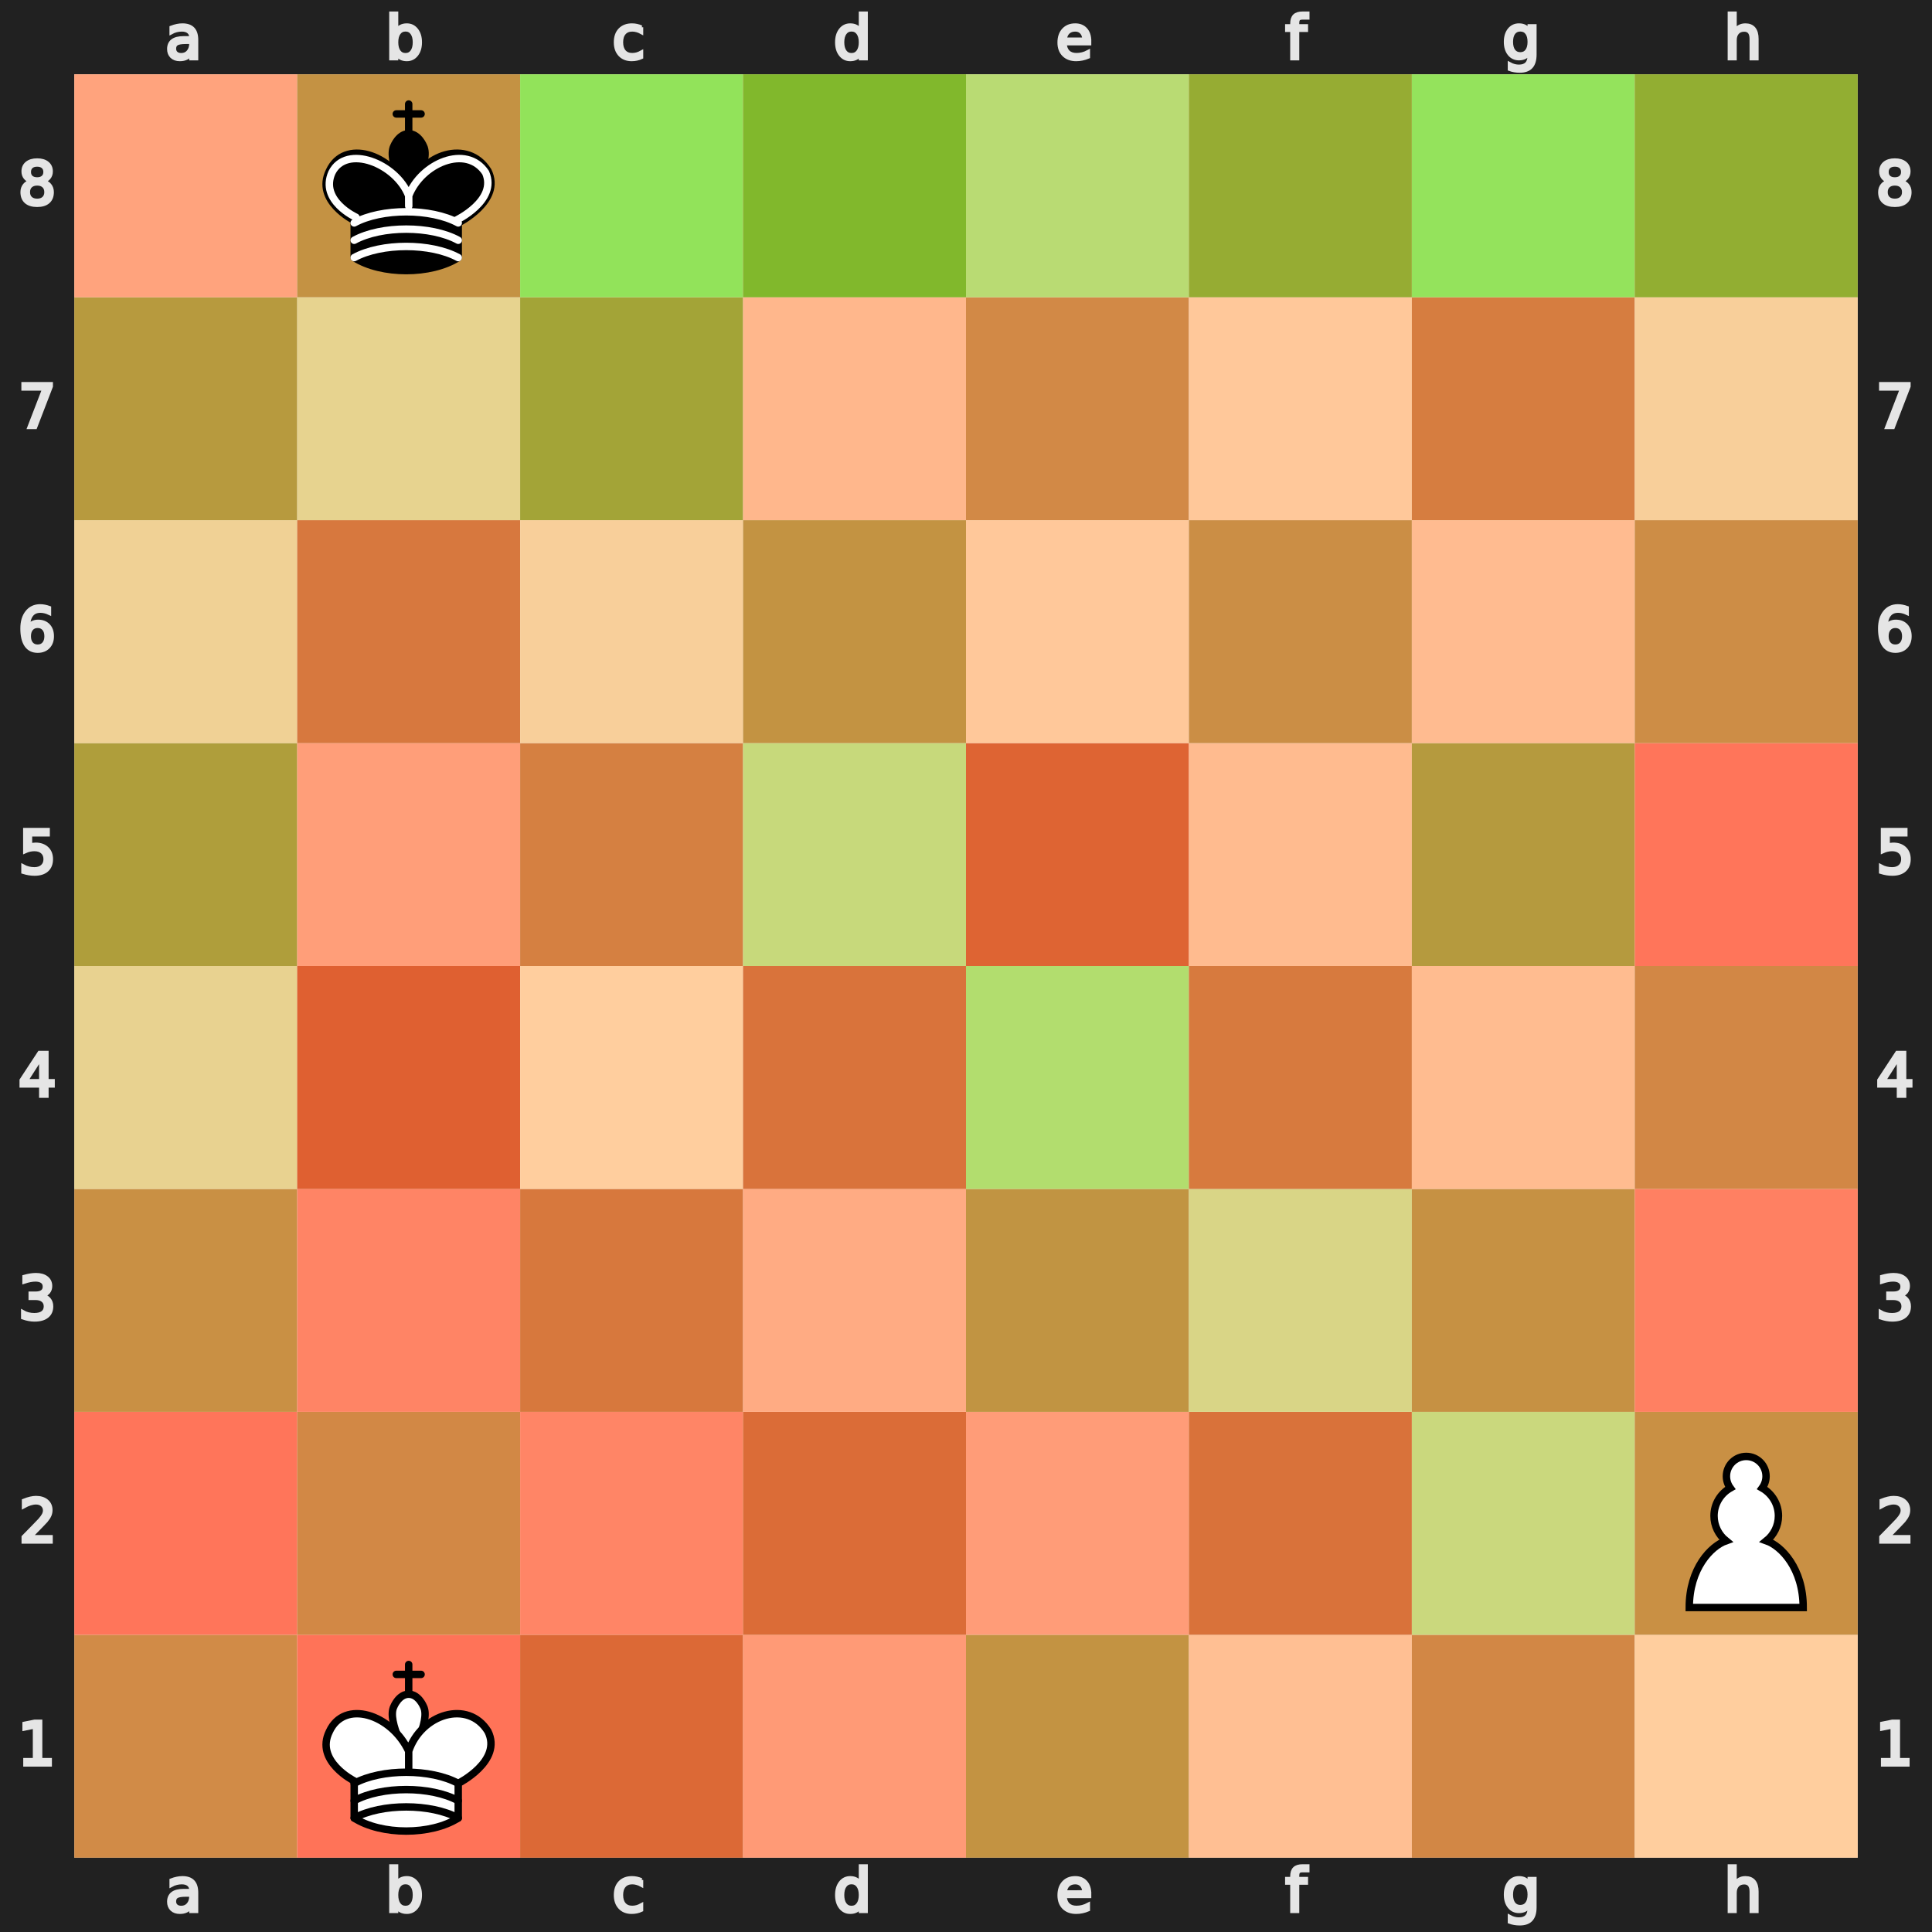
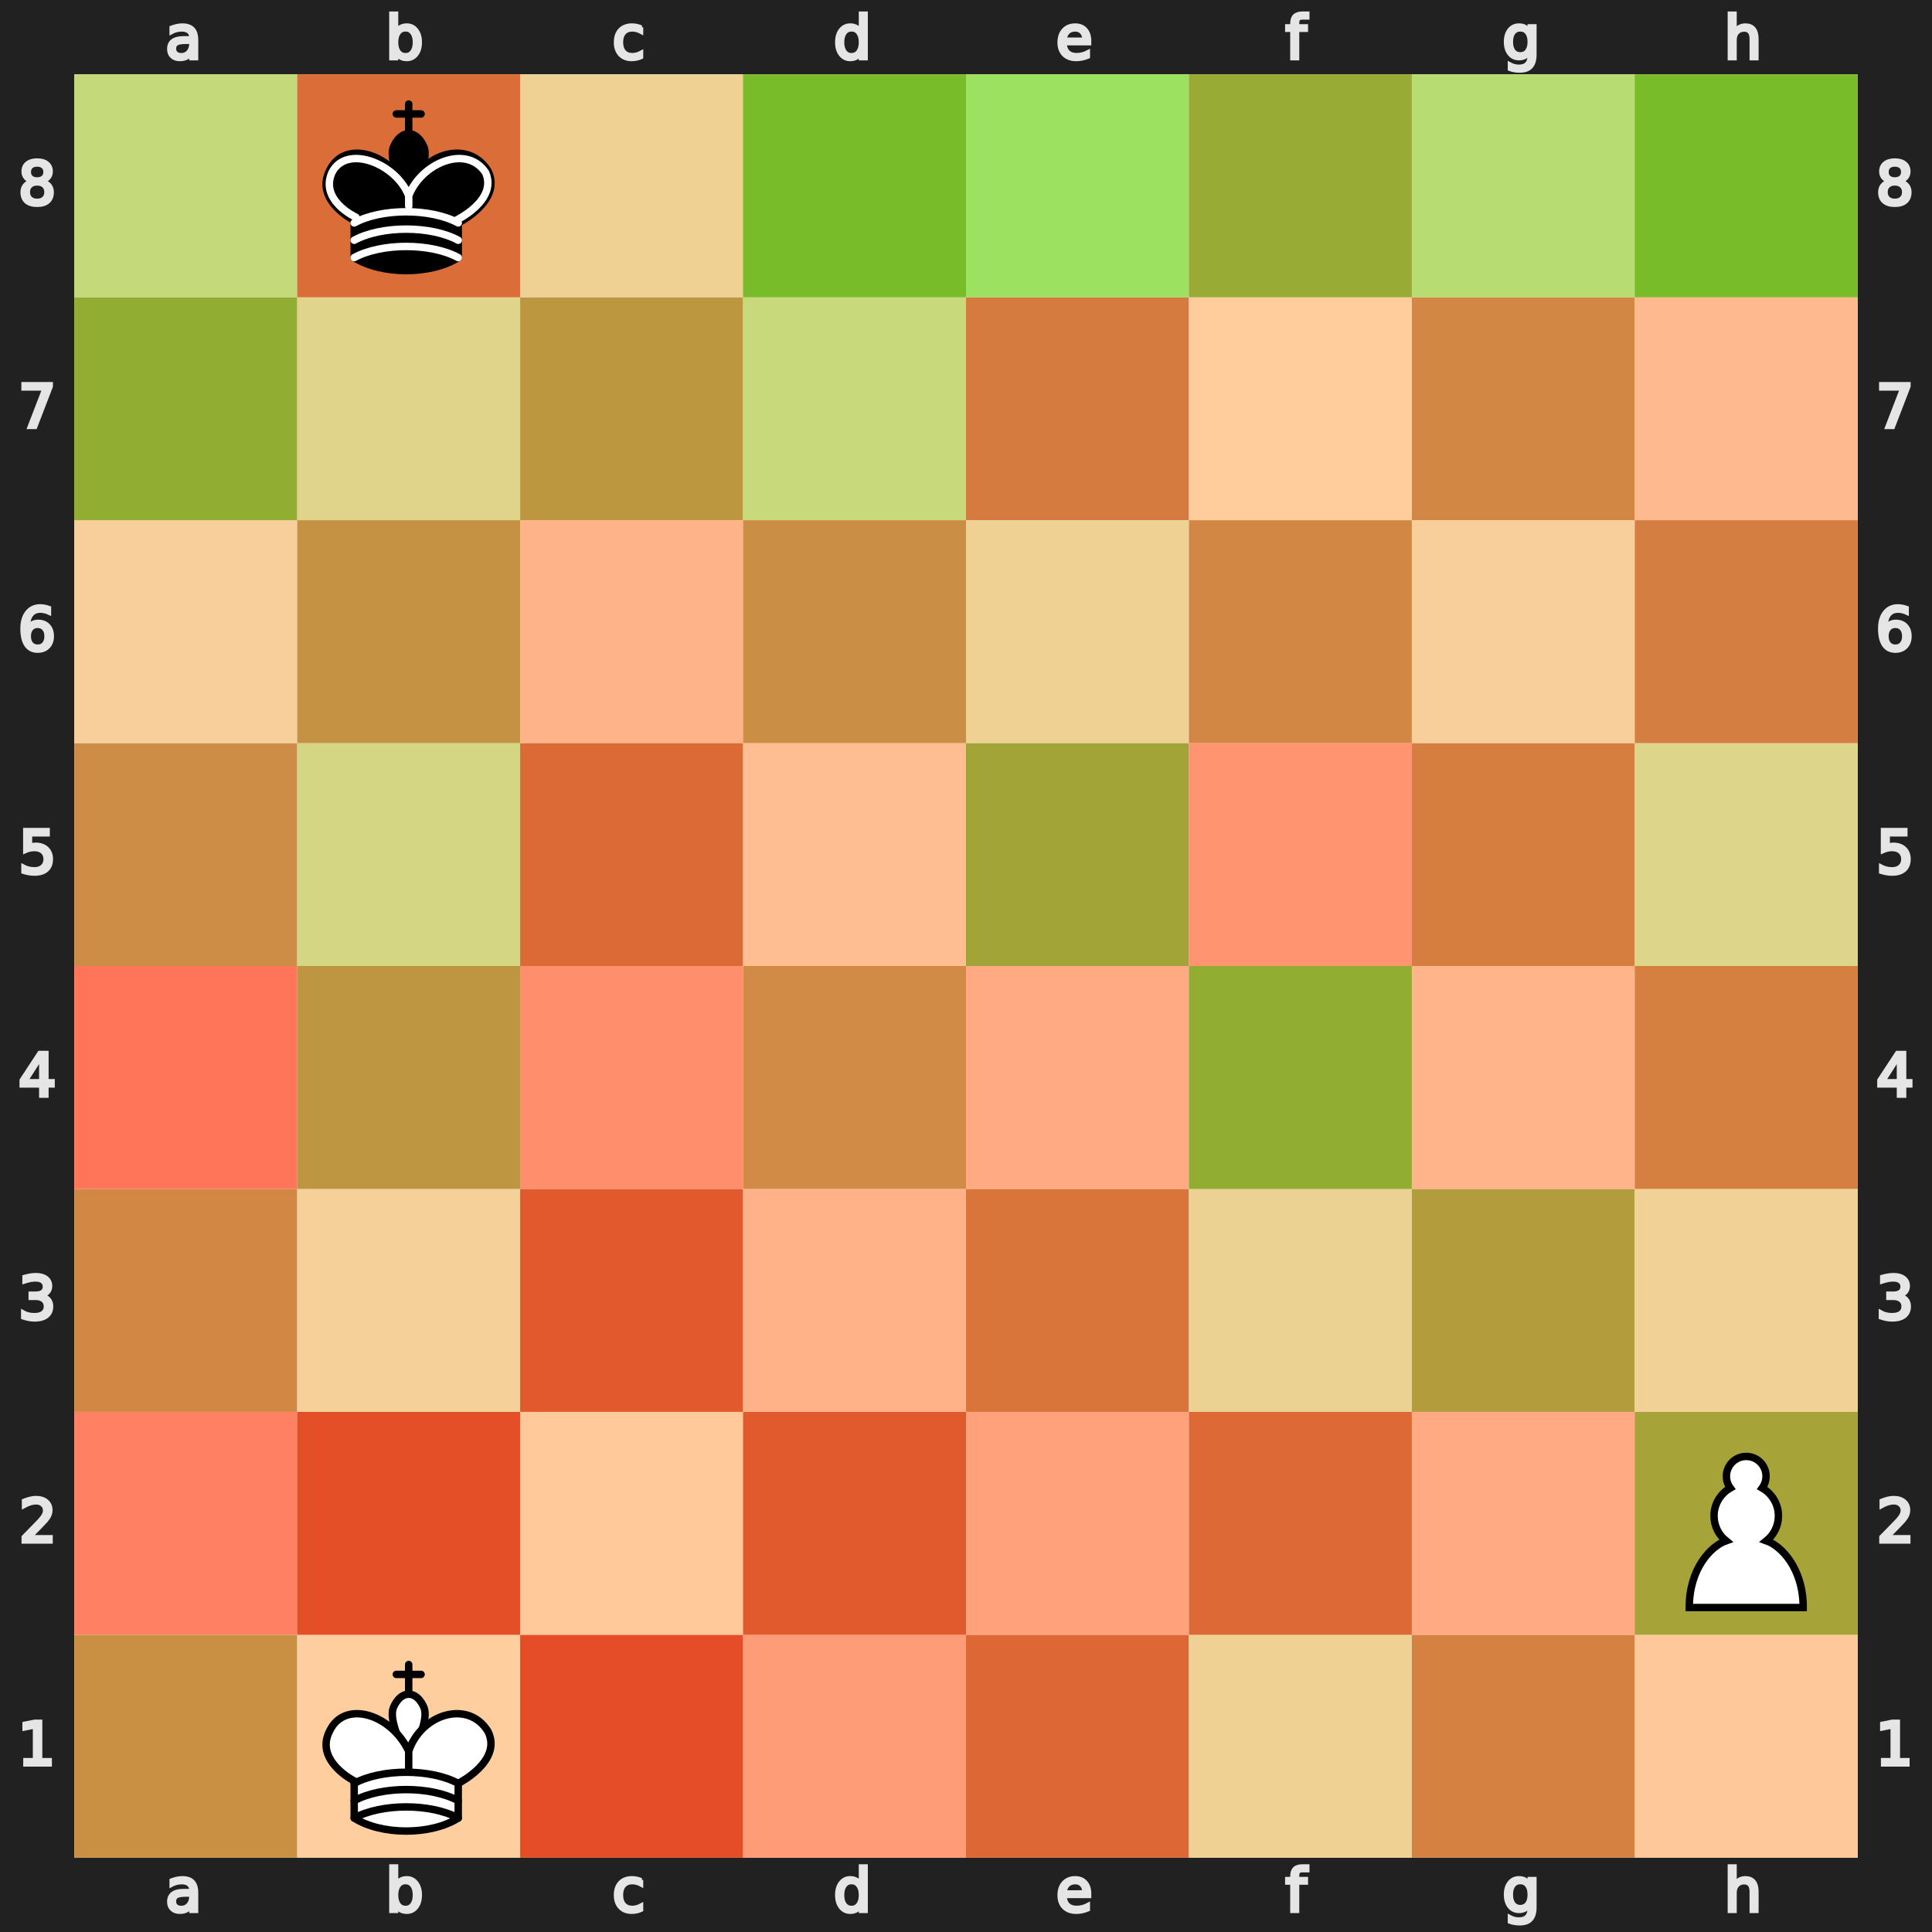
<svg xmlns="http://www.w3.org/2000/svg" xmlns:xlink="http://www.w3.org/1999/xlink" viewBox="0 0 390 390">
  <defs>
    <g id="white-pawn" class="white pawn">
      <path d="M22.5 9c-2.21 0-4 1.79-4 4 0 .89.29 1.71.78 2.38C17.33 16.5 16 18.59 16 21c0 2.03.94 3.84 2.41 5.03-3 1.06-7.41 5.55-7.41 13.47h23c0-7.92-4.41-12.41-7.41-13.47 1.47-1.19 2.41-3 2.41-5.03 0-2.41-1.33-4.5-3.28-5.62.49-.67.78-1.49.78-2.38 0-2.21-1.79-4-4-4z" fill="#fff" stroke="#000" stroke-width="1.5" stroke-linecap="round" />
    </g>
    <g id="white-king" class="white king" fill="none" fill-rule="evenodd" stroke="#000" stroke-width="1.5" stroke-linecap="round" stroke-linejoin="round">
      <path d="M22.5 11.63V6M20 8h5" stroke-linejoin="miter" />
      <path d="M22.5 25s4.5-7.5 3-10.5c0 0-1-2.5-3-2.5s-3 2.5-3 2.5c-1.5 3 3 10.5 3 10.5" fill="#fff" stroke-linecap="butt" stroke-linejoin="miter" />
      <path d="M11.5 37c5.5 3.5 15.5 3.5 21 0v-7s9-4.5 6-10.5c-4-6.5-13.5-3.5-16 4V27v-3.5c-3.5-7.5-13-10.5-16-4-3 6 5 10 5 10V37z" fill="#fff" />
      <path d="M11.5 30c5.5-3 15.5-3 21 0m-21 3.5c5.5-3 15.5-3 21 0m-21 3.5c5.5-3 15.5-3 21 0" />
    </g>
    <g id="black-king" class="black king" fill="none" fill-rule="evenodd" stroke="#000" stroke-width="1.5" stroke-linecap="round" stroke-linejoin="round">
      <path d="M22.5 11.63V6" stroke-linejoin="miter" />
      <path d="M22.5 25s4.5-7.5 3-10.5c0 0-1-2.5-3-2.5s-3 2.5-3 2.5c-1.5 3 3 10.5 3 10.5" fill="#000" stroke-linecap="butt" stroke-linejoin="miter" />
      <path d="M11.5 37c5.5 3.5 15.5 3.5 21 0v-7s9-4.5 6-10.5c-4-6.5-13.5-3.5-16 4V27v-3.5c-3.5-7.5-13-10.5-16-4-3 6 5 10 5 10V37z" fill="#000" />
      <path d="M20 8h5" stroke-linejoin="miter" />
      <path d="M32 29.5s8.5-4 6.03-9.65C34.15 14 25 18 22.5 24.5l.01 2.1-.01-2.1C20 18 9.906 14 6.997 19.85c-2.497 5.65 4.853 9 4.853 9M11.5 30c5.5-3 15.5-3 21 0m-21 3.5c5.5-3 15.5-3 21 0m-21 3.5c5.5-3 15.5-3 21 0" stroke="#fff" />
    </g>
  </defs>
  <rect x="7.5" y="7.5" width="375" height="375" fill="none" stroke="#212121" stroke-width="15" />
  <g transform="translate(20, 1) scale(0.75, 0.75)" fill="#e5e5e5" stroke="#e5e5e5">
    <path d="M23.328 10.016q-1.742 0-2.414.398-.672.398-.672 1.36 0 .765.5 1.218.508.445 1.375.445 1.196 0 1.914-.843.727-.852.727-2.258v-.32zm2.867-.594v4.992h-1.437v-1.328q-.492.797-1.227 1.18-.734.375-1.797.375-1.343 0-2.14-.75-.79-.758-.79-2.024 0-1.476.985-2.226.992-.75 2.953-.75h2.016V8.75q0-.992-.656-1.531-.649-.547-1.829-.547-.75 0-1.46.18-.711.18-1.368.539V6.062q.79-.304 1.532-.453.742-.156 1.445-.156 1.898 0 2.836.984.937.985.937 2.985z" />
  </g>
  <g transform="translate(20, 375) scale(0.75, 0.75)" fill="#e5e5e5" stroke="#e5e5e5">
    <path d="M23.328 10.016q-1.742 0-2.414.398-.672.398-.672 1.36 0 .765.5 1.218.508.445 1.375.445 1.196 0 1.914-.843.727-.852.727-2.258v-.32zm2.867-.594v4.992h-1.437v-1.328q-.492.797-1.227 1.18-.734.375-1.797.375-1.343 0-2.14-.75-.79-.758-.79-2.024 0-1.476.985-2.226.992-.75 2.953-.75h2.016V8.75q0-.992-.656-1.531-.649-.547-1.829-.547-.75 0-1.46.18-.711.18-1.368.539V6.062q.79-.304 1.532-.453.742-.156 1.445-.156 1.898 0 2.836.984.937.985.937 2.985z" />
  </g>
  <g transform="translate(65, 1) scale(0.75, 0.75)" fill="#e5e5e5" stroke="#e5e5e5">
    <path d="M24.922 10.047q0-1.586-.656-2.485-.649-.906-1.79-.906-1.14 0-1.796.906-.649.899-.649 2.485 0 1.586.649 2.492.656.898 1.797.898 1.14 0 1.789-.898.656-.906.656-2.492zm-4.89-3.055q.452-.781 1.14-1.156.695-.383 1.656-.383 1.594 0 2.586 1.266 1 1.265 1 3.328 0 2.062-1 3.328-.992 1.266-2.586 1.266-.96 0-1.656-.375-.688-.383-1.14-1.164v1.312h-1.446V2.258h1.445z" />
  </g>
  <g transform="translate(65, 375) scale(0.75, 0.75)" fill="#e5e5e5" stroke="#e5e5e5">
    <path d="M24.922 10.047q0-1.586-.656-2.485-.649-.906-1.79-.906-1.14 0-1.796.906-.649.899-.649 2.485 0 1.586.649 2.492.656.898 1.797.898 1.14 0 1.789-.898.656-.906.656-2.492zm-4.89-3.055q.452-.781 1.14-1.156.695-.383 1.656-.383 1.594 0 2.586 1.266 1 1.265 1 3.328 0 2.062-1 3.328-.992 1.266-2.586 1.266-.96 0-1.656-.375-.688-.383-1.14-1.164v1.312h-1.446V2.258h1.445z" />
  </g>
  <g transform="translate(110, 1) scale(0.75, 0.75)" fill="#e5e5e5" stroke="#e5e5e5">
    <path d="M25.96 6v1.344q-.608-.336-1.226-.5-.609-.172-1.234-.172-1.398 0-2.172.89-.773.883-.773 2.485 0 1.601.773 2.492.774.883 2.172.883.625 0 1.234-.164.618-.172 1.227-.508v1.328q-.602.281-1.25.422-.64.14-1.367.14-1.977 0-3.14-1.242-1.165-1.242-1.165-3.351 0-2.14 1.172-3.367 1.18-1.227 3.227-1.227.664 0 1.296.14.633.134 1.227.407z" />
  </g>
  <g transform="translate(110, 375) scale(0.75, 0.75)" fill="#e5e5e5" stroke="#e5e5e5">
    <path d="M25.96 6v1.344q-.608-.336-1.226-.5-.609-.172-1.234-.172-1.398 0-2.172.89-.773.883-.773 2.485 0 1.601.773 2.492.774.883 2.172.883.625 0 1.234-.164.618-.172 1.227-.508v1.328q-.602.281-1.25.422-.64.14-1.367.14-1.977 0-3.14-1.242-1.165-1.242-1.165-3.351 0-2.14 1.172-3.367 1.18-1.227 3.227-1.227.664 0 1.296.14.633.134 1.227.407z" />
  </g>
  <g transform="translate(155, 1) scale(0.75, 0.75)" fill="#e5e5e5" stroke="#e5e5e5">
    <path d="M24.973 6.992V2.258h1.437v12.156h-1.437v-1.312q-.453.78-1.149 1.164-.687.375-1.656.375-1.586 0-2.586-1.266-.992-1.266-.992-3.328 0-2.063.992-3.328 1-1.266 2.586-1.266.969 0 1.656.383.696.375 1.149 1.156zm-4.899 3.055q0 1.586.649 2.492.656.898 1.797.898 1.14 0 1.796-.898.657-.906.657-2.492 0-1.586-.657-2.485-.656-.906-1.796-.906-1.141 0-1.797.906-.649.899-.649 2.485z" />
  </g>
  <g transform="translate(155, 375) scale(0.75, 0.75)" fill="#e5e5e5" stroke="#e5e5e5">
    <path d="M24.973 6.992V2.258h1.437v12.156h-1.437v-1.312q-.453.78-1.149 1.164-.687.375-1.656.375-1.586 0-2.586-1.266-.992-1.266-.992-3.328 0-2.063.992-3.328 1-1.266 2.586-1.266.969 0 1.656.383.696.375 1.149 1.156zm-4.899 3.055q0 1.586.649 2.492.656.898 1.797.898 1.14 0 1.796-.898.657-.906.657-2.492 0-1.586-.657-2.485-.656-.906-1.796-.906-1.141 0-1.797.906-.649.899-.649 2.485z" />
  </g>
  <g transform="translate(200, 1) scale(0.75, 0.75)" fill="#e5e5e5" stroke="#e5e5e5">
    <path d="M26.555 9.68v.703h-6.61q.094 1.484.89 2.265.806.774 2.235.774.828 0 1.602-.203.781-.203 1.547-.61v1.36q-.774.328-1.586.5-.813.172-1.649.172-2.093 0-3.32-1.22-1.219-1.218-1.219-3.296 0-2.148 1.157-3.406 1.164-1.266 3.132-1.266 1.766 0 2.79 1.14 1.03 1.134 1.03 3.087zm-1.438-.422q-.015-1.18-.664-1.883-.64-.703-1.703-.703-1.203 0-1.93.68-.718.68-.828 1.914z" />
  </g>
  <g transform="translate(200, 375) scale(0.75, 0.75)" fill="#e5e5e5" stroke="#e5e5e5">
    <path d="M26.555 9.68v.703h-6.61q.094 1.484.89 2.265.806.774 2.235.774.828 0 1.602-.203.781-.203 1.547-.61v1.36q-.774.328-1.586.5-.813.172-1.649.172-2.093 0-3.32-1.22-1.219-1.218-1.219-3.296 0-2.148 1.157-3.406 1.164-1.266 3.132-1.266 1.766 0 2.79 1.14 1.03 1.134 1.03 3.087zm-1.438-.422q-.015-1.18-.664-1.883-.64-.703-1.703-.703-1.203 0-1.93.68-.718.68-.828 1.914z" />
  </g>
  <g transform="translate(245, 1) scale(0.75, 0.75)" fill="#e5e5e5" stroke="#e5e5e5">
    <path d="M25.285 2.258v1.195H23.91q-.773 0-1.078.313-.297.312-.297 1.125v.773h2.367v1.117h-2.367v7.633H21.09V6.781h-1.375V5.664h1.375v-.61q0-1.46.68-2.124.68-.672 2.156-.672z" />
  </g>
  <g transform="translate(245, 375) scale(0.75, 0.75)" fill="#e5e5e5" stroke="#e5e5e5">
    <path d="M25.285 2.258v1.195H23.91q-.773 0-1.078.313-.297.312-.297 1.125v.773h2.367v1.117h-2.367v7.633H21.09V6.781h-1.375V5.664h1.375v-.61q0-1.46.68-2.124.68-.672 2.156-.672z" />
  </g>
  <g transform="translate(290, 1) scale(0.75, 0.75)" fill="#e5e5e5" stroke="#e5e5e5">
    <path d="M24.973 9.937q0-1.562-.649-2.421-.64-.86-1.804-.86-1.157 0-1.805.86-.64.859-.64 2.421 0 1.555.64 2.415.648.859 1.805.859 1.164 0 1.804-.86.649-.859.649-2.414zm1.437 3.391q0 2.234-.992 3.32-.992 1.094-3.04 1.094-.757 0-1.429-.117-.672-.11-1.304-.344v-1.398q.632.344 1.25.508.617.164 1.257.164 1.414 0 2.118-.743.703-.734.703-2.226v-.711q-.446.773-1.141 1.156-.695.383-1.664.383-1.61 0-2.594-1.227-.984-1.226-.984-3.25 0-2.03.984-3.257.985-1.227 2.594-1.227.969 0 1.664.383t1.14 1.156V5.664h1.438z" />
  </g>
  <g transform="translate(290, 375) scale(0.75, 0.75)" fill="#e5e5e5" stroke="#e5e5e5">
    <path d="M24.973 9.937q0-1.562-.649-2.421-.64-.86-1.804-.86-1.157 0-1.805.86-.64.859-.64 2.421 0 1.555.64 2.415.648.859 1.805.859 1.164 0 1.804-.86.649-.859.649-2.414zm1.437 3.391q0 2.234-.992 3.32-.992 1.094-3.04 1.094-.757 0-1.429-.117-.672-.11-1.304-.344v-1.398q.632.344 1.25.508.617.164 1.257.164 1.414 0 2.118-.743.703-.734.703-2.226v-.711q-.446.773-1.141 1.156-.695.383-1.664.383-1.61 0-2.594-1.227-.984-1.226-.984-3.25 0-2.03.984-3.257.985-1.227 2.594-1.227.969 0 1.664.383t1.14 1.156V5.664h1.438z" />
  </g>
  <g transform="translate(335, 1) scale(0.75, 0.75)" fill="#e5e5e5" stroke="#e5e5e5">
    <path d="M26.164 9.133v5.281h-1.437V9.18q0-1.243-.485-1.86-.484-.617-1.453-.617-1.164 0-1.836.742-.672.742-.672 2.024v4.945h-1.445V2.258h1.445v4.765q.516-.789 1.211-1.18.703-.39 1.617-.39 1.508 0 2.282.938.773.93.773 2.742z" />
  </g>
  <g transform="translate(335, 375) scale(0.75, 0.75)" fill="#e5e5e5" stroke="#e5e5e5">
    <path d="M26.164 9.133v5.281h-1.437V9.18q0-1.243-.485-1.86-.484-.617-1.453-.617-1.164 0-1.836.742-.672.742-.672 2.024v4.945h-1.445V2.258h1.445v4.765q.516-.789 1.211-1.18.703-.39 1.617-.39 1.508 0 2.282.938.773.93.773 2.742z" />
  </g>
  <g transform="translate(0, 335) scale(0.75, 0.75)" fill="#e5e5e5" stroke="#e5e5e5">
    <path d="M6.754 26.996h2.578v-8.898l-2.805.562v-1.437l2.79-.563h1.578v10.336h2.578v1.328h-6.72z" />
  </g>
  <g transform="translate(375, 335) scale(0.75, 0.75)" fill="#e5e5e5" stroke="#e5e5e5">
    <path d="M6.754 26.996h2.578v-8.898l-2.805.562v-1.437l2.79-.563h1.578v10.336h2.578v1.328h-6.72z" />
  </g>
  <g transform="translate(0, 290) scale(0.75, 0.75)" fill="#e5e5e5" stroke="#e5e5e5">
    <path d="M8.195 26.996h5.508v1.328H6.297v-1.328q.898-.93 2.445-2.492 1.555-1.57 1.953-2.024.758-.851 1.055-1.437.305-.594.305-1.164 0-.93-.657-1.516-.648-.586-1.695-.586-.742 0-1.57.258-.82.258-1.758.781v-1.593q.953-.383 1.781-.578.828-.196 1.516-.196 1.812 0 2.89.906 1.079.907 1.079 2.422 0 .72-.274 1.368-.265.64-.976 1.515-.196.227-1.243 1.313-1.046 1.078-2.953 3.023z" />
  </g>
  <g transform="translate(375, 290) scale(0.75, 0.75)" fill="#e5e5e5" stroke="#e5e5e5">
    <path d="M8.195 26.996h5.508v1.328H6.297v-1.328q.898-.93 2.445-2.492 1.555-1.57 1.953-2.024.758-.851 1.055-1.437.305-.594.305-1.164 0-.93-.657-1.516-.648-.586-1.695-.586-.742 0-1.57.258-.82.258-1.758.781v-1.593q.953-.383 1.781-.578.828-.196 1.516-.196 1.812 0 2.89.906 1.079.907 1.079 2.422 0 .72-.274 1.368-.265.64-.976 1.515-.196.227-1.243 1.313-1.046 1.078-2.953 3.023z" />
  </g>
  <g transform="translate(0, 245) scale(0.75, 0.75)" fill="#e5e5e5" stroke="#e5e5e5">
    <path d="M11.434 22.035q1.132.242 1.765 1.008.64.766.64 1.89 0 1.727-1.187 2.672-1.187.946-3.375.946-.734 0-1.515-.149-.774-.14-1.602-.43V26.45q.656.383 1.438.578.78.196 1.632.196 1.485 0 2.258-.586.782-.586.782-1.703 0-1.032-.727-1.61-.719-.586-2.008-.586h-1.36v-1.297h1.423q1.164 0 1.78-.46.618-.47.618-1.344 0-.899-.64-1.375-.633-.485-1.82-.485-.65 0-1.391.141-.743.14-1.633.437V16.95q.898-.25 1.68-.375.788-.125 1.484-.125 1.797 0 2.844.82 1.046.813 1.046 2.204 0 .968-.554 1.64-.555.664-1.578.922z" />
  </g>
  <g transform="translate(375, 245) scale(0.75, 0.75)" fill="#e5e5e5" stroke="#e5e5e5">
    <path d="M11.434 22.035q1.132.242 1.765 1.008.64.766.64 1.89 0 1.727-1.187 2.672-1.187.946-3.375.946-.734 0-1.515-.149-.774-.14-1.602-.43V26.45q.656.383 1.438.578.78.196 1.632.196 1.485 0 2.258-.586.782-.586.782-1.703 0-1.032-.727-1.61-.719-.586-2.008-.586h-1.36v-1.297h1.423q1.164 0 1.78-.46.618-.47.618-1.344 0-.899-.64-1.375-.633-.485-1.82-.485-.65 0-1.391.141-.743.14-1.633.437V16.95q.898-.25 1.68-.375.788-.125 1.484-.125 1.797 0 2.844.82 1.046.813 1.046 2.204 0 .968-.554 1.64-.555.664-1.578.922z" />
  </g>
  <g transform="translate(0, 200) scale(0.75, 0.75)" fill="#e5e5e5" stroke="#e5e5e5">
    <path d="M11.016 18.035L7.03 24.262h3.985zm-.414-1.375h1.984v7.602h1.664v1.312h-1.664v2.75h-1.57v-2.75H5.75v-1.523z" />
  </g>
  <g transform="translate(375, 200) scale(0.75, 0.75)" fill="#e5e5e5" stroke="#e5e5e5">
    <path d="M11.016 18.035L7.03 24.262h3.985zm-.414-1.375h1.984v7.602h1.664v1.312h-1.664v2.75h-1.57v-2.75H5.75v-1.523z" />
  </g>
  <g transform="translate(0, 155) scale(0.75, 0.75)" fill="#e5e5e5" stroke="#e5e5e5">
    <path d="M6.719 16.66h6.195v1.328h-4.75v2.86q.344-.118.688-.172.343-.063.687-.063 1.953 0 3.094 1.07 1.14 1.07 1.14 2.899 0 1.883-1.171 2.93-1.172 1.039-3.305 1.039-.735 0-1.5-.125-.758-.125-1.57-.375v-1.586q.703.383 1.453.57.75.188 1.586.188 1.351 0 2.14-.711.79-.711.79-1.93 0-1.219-.79-1.93-.789-.71-2.14-.71-.633 0-1.266.14-.625.14-1.281.438z" />
  </g>
  <g transform="translate(375, 155) scale(0.75, 0.75)" fill="#e5e5e5" stroke="#e5e5e5">
    <path d="M6.719 16.66h6.195v1.328h-4.75v2.86q.344-.118.688-.172.343-.063.687-.063 1.953 0 3.094 1.07 1.14 1.07 1.14 2.899 0 1.883-1.171 2.93-1.172 1.039-3.305 1.039-.735 0-1.5-.125-.758-.125-1.57-.375v-1.586q.703.383 1.453.57.75.188 1.586.188 1.351 0 2.14-.711.79-.711.79-1.93 0-1.219-.79-1.93-.789-.71-2.14-.71-.633 0-1.266.14-.625.14-1.281.438z" />
  </g>
  <g transform="translate(0, 110) scale(0.75, 0.75)" fill="#e5e5e5" stroke="#e5e5e5">
    <path d="M10.137 21.863q-1.063 0-1.688.727-.617.726-.617 1.992 0 1.258.617 1.992.625.727 1.688.727 1.062 0 1.68-.727.624-.734.624-1.992 0-1.266-.625-1.992-.617-.727-1.68-.727zm3.133-4.945v1.437q-.594-.28-1.204-.43-.601-.148-1.195-.148-1.562 0-2.39 1.055-.82 1.055-.938 3.188.46-.68 1.156-1.04.696-.367 1.531-.367 1.758 0 2.774 1.07 1.023 1.063 1.023 2.899 0 1.797-1.062 2.883-1.063 1.086-2.828 1.086-2.024 0-3.094-1.547-1.07-1.555-1.07-4.5 0-2.766 1.312-4.406 1.313-1.649 3.524-1.649.593 0 1.195.117.61.118 1.266.352z" />
  </g>
  <g transform="translate(375, 110) scale(0.75, 0.75)" fill="#e5e5e5" stroke="#e5e5e5">
    <path d="M10.137 21.863q-1.063 0-1.688.727-.617.726-.617 1.992 0 1.258.617 1.992.625.727 1.688.727 1.062 0 1.68-.727.624-.734.624-1.992 0-1.266-.625-1.992-.617-.727-1.68-.727zm3.133-4.945v1.437q-.594-.28-1.204-.43-.601-.148-1.195-.148-1.562 0-2.39 1.055-.82 1.055-.938 3.188.46-.68 1.156-1.04.696-.367 1.531-.367 1.758 0 2.774 1.07 1.023 1.063 1.023 2.899 0 1.797-1.062 2.883-1.063 1.086-2.828 1.086-2.024 0-3.094-1.547-1.07-1.555-1.07-4.5 0-2.766 1.312-4.406 1.313-1.649 3.524-1.649.593 0 1.195.117.61.118 1.266.352z" />
  </g>
  <g transform="translate(0, 65) scale(0.75, 0.75)" fill="#e5e5e5" stroke="#e5e5e5">
    <path d="M6.25 16.66h7.5v.672L9.516 28.324H7.867l3.985-10.336H6.25z" />
  </g>
  <g transform="translate(375, 65) scale(0.75, 0.75)" fill="#e5e5e5" stroke="#e5e5e5">
    <path d="M6.25 16.66h7.5v.672L9.516 28.324H7.867l3.985-10.336H6.25z" />
  </g>
  <g transform="translate(0, 20) scale(0.75, 0.75)" fill="#e5e5e5" stroke="#e5e5e5">
    <path d="M10 22.785q-1.125 0-1.773.602-.641.601-.641 1.656t.64 1.656q.649.602 1.774.602t1.773-.602q.649-.61.649-1.656 0-1.055-.649-1.656-.64-.602-1.773-.602zm-1.578-.672q-1.016-.25-1.586-.945-.563-.695-.563-1.695 0-1.399.993-2.211 1-.813 2.734-.813 1.742 0 2.734.813.993.812.993 2.21 0 1-.57 1.696-.563.695-1.571.945 1.14.266 1.773 1.04.641.773.641 1.89 0 1.695-1.04 2.602-1.03.906-2.96.906t-2.969-.906Q6 26.738 6 25.043q0-1.117.64-1.89.641-.774 1.782-1.04zm-.578-2.492q0 .906.562 1.414.57.508 1.594.508 1.016 0 1.586-.508.578-.508.578-1.414 0-.906-.578-1.414-.57-.508-1.586-.508-1.023 0-1.594.508-.562.508-.562 1.414z" />
  </g>
  <g transform="translate(375, 20) scale(0.75, 0.75)" fill="#e5e5e5" stroke="#e5e5e5">
    <path d="M10 22.785q-1.125 0-1.773.602-.641.601-.641 1.656t.64 1.656q.649.602 1.774.602t1.773-.602q.649-.61.649-1.656 0-1.055-.649-1.656-.64-.602-1.773-.602zm-1.578-.672q-1.016-.25-1.586-.945-.563-.695-.563-1.695 0-1.399.993-2.211 1-.813 2.734-.813 1.742 0 2.734.813.993.812.993 2.21 0 1-.57 1.696-.563.695-1.571.945 1.14.266 1.773 1.04.641.773.641 1.89 0 1.695-1.04 2.602-1.03.906-2.96.906t-2.969-.906Q6 26.738 6 25.043q0-1.117.64-1.89.641-.774 1.782-1.04zm-.578-2.492q0 .906.562 1.414.57.508 1.594.508 1.016 0 1.586-.508.578-.508.578-1.414 0-.906-.578-1.414-.57-.508-1.586-.508-1.023 0-1.594.508-.562.508-.562 1.414z" />
  </g>
  <rect x="15" y="330" width="45" height="45" class="square dark a1" stroke="none" fill="#d18b47" />
-   <rect x="15" y="330" width="45" height="45" stroke="none" fill="rgba(255, 0, 0, 0.0)" />
+   <rect x="15" y="330" width="45" height="45" stroke="none" fill="rgba(0, 255, 0, 0.04)" />
  <rect x="60" y="330" width="45" height="45" class="square light b1" stroke="none" fill="#ffce9e" />
-   <rect x="60" y="330" width="45" height="45" stroke="none" fill="rgba(255, 0, 0, 0.443)" />
+   <rect x="60" y="330" width="45" height="45" stroke="none" fill="rgba(255, 0, 0, 0.0)" />
  <rect x="105" y="330" width="45" height="45" class="square dark c1" stroke="none" fill="#d18b47" />
-   <rect x="105" y="330" width="45" height="45" stroke="none" fill="rgba(255, 0, 0, 0.246)" />
+   <rect x="105" y="330" width="45" height="45" stroke="none" fill="rgba(255, 0, 0, 0.443)" />
  <rect x="150" y="330" width="45" height="45" class="square light d1" stroke="none" fill="#ffce9e" />
-   <rect x="150" y="330" width="45" height="45" stroke="none" fill="rgba(255, 0, 0, 0.25)" />
+   <rect x="150" y="330" width="45" height="45" stroke="none" fill="rgba(255, 0, 0, 0.246)" />
  <rect x="195" y="330" width="45" height="45" class="square dark e1" stroke="none" fill="#d18b47" />
-   <rect x="195" y="330" width="45" height="45" stroke="none" fill="rgba(0, 255, 0, 0.067)" />
+   <rect x="195" y="330" width="45" height="45" stroke="none" fill="rgba(255, 0, 0, 0.25)" />
  <rect x="240" y="330" width="45" height="45" class="square light f1" stroke="none" fill="#ffce9e" />
-   <rect x="240" y="330" width="45" height="45" stroke="none" fill="rgba(255, 0, 0, 0.071)" />
+   <rect x="240" y="330" width="45" height="45" stroke="none" fill="rgba(0, 255, 0, 0.067)" />
  <rect x="285" y="330" width="45" height="45" class="square dark g1" stroke="none" fill="#d18b47" />
-   <rect x="285" y="330" width="45" height="45" stroke="none" fill="rgba(255, 0, 0, 0.031)" />
+   <rect x="285" y="330" width="45" height="45" stroke="none" fill="rgba(255, 0, 0, 0.071)" />
  <rect x="330" y="330" width="45" height="45" class="square light h1" stroke="none" fill="#ffce9e" />
-   <rect x="330" y="330" width="45" height="45" stroke="none" fill="rgba(255, 0, 0, 0.0)" />
+   <rect x="330" y="330" width="45" height="45" stroke="none" fill="rgba(255, 0, 0, 0.031)" />
  <rect x="15" y="285" width="45" height="45" class="square light a2" stroke="none" fill="#ffce9e" />
-   <rect x="15" y="285" width="45" height="45" stroke="none" fill="rgba(255, 0, 0, 0.431)" />
+   <rect x="15" y="285" width="45" height="45" stroke="none" fill="rgba(255, 0, 0, 0.379)" />
  <rect x="60" y="285" width="45" height="45" class="square dark b2" stroke="none" fill="#d18b47" />
-   <rect x="60" y="285" width="45" height="45" stroke="none" fill="rgba(255, 0, 0, 0.025)" />
+   <rect x="60" y="285" width="45" height="45" stroke="none" fill="rgba(255, 0, 0, 0.431)" />
  <rect x="105" y="285" width="45" height="45" class="square light c2" stroke="none" fill="#ffce9e" />
-   <rect x="105" y="285" width="45" height="45" stroke="none" fill="rgba(255, 0, 0, 0.352)" />
+   <rect x="105" y="285" width="45" height="45" stroke="none" fill="rgba(255, 0, 0, 0.025)" />
  <rect x="150" y="285" width="45" height="45" class="square dark d2" stroke="none" fill="#d18b47" />
-   <rect x="150" y="285" width="45" height="45" stroke="none" fill="rgba(255, 0, 0, 0.222)" />
+   <rect x="150" y="285" width="45" height="45" stroke="none" fill="rgba(255, 0, 0, 0.352)" />
  <rect x="195" y="285" width="45" height="45" class="square light e2" stroke="none" fill="#ffce9e" />
-   <rect x="195" y="285" width="45" height="45" stroke="none" fill="rgba(255, 0, 0, 0.246)" />
+   <rect x="195" y="285" width="45" height="45" stroke="none" fill="rgba(255, 0, 0, 0.222)" />
  <rect x="240" y="285" width="45" height="45" class="square dark f2" stroke="none" fill="#d18b47" />
-   <rect x="240" y="285" width="45" height="45" stroke="none" fill="rgba(255, 0, 0, 0.178)" />
+   <rect x="240" y="285" width="45" height="45" stroke="none" fill="rgba(255, 0, 0, 0.246)" />
  <rect x="285" y="285" width="45" height="45" class="square light g2" stroke="none" fill="#ffce9e" />
-   <rect x="285" y="285" width="45" height="45" stroke="none" fill="rgba(0, 255, 0, 0.21)" />
+   <rect x="285" y="285" width="45" height="45" stroke="none" fill="rgba(255, 0, 0, 0.178)" />
  <rect x="330" y="285" width="45" height="45" class="square dark h2" stroke="none" fill="#d18b47" />
-   <rect x="330" y="285" width="45" height="45" stroke="none" fill="rgba(0, 255, 0, 0.04)" />
+   <rect x="330" y="285" width="45" height="45" stroke="none" fill="rgba(0, 255, 0, 0.21)" />
  <rect x="15" y="240" width="45" height="45" class="square dark a3" stroke="none" fill="#d18b47" />
-   <rect x="15" y="240" width="45" height="45" stroke="none" fill="rgba(0, 255, 0, 0.04)" />
+   <rect x="15" y="240" width="45" height="45" stroke="none" fill="rgba(255, 0, 0, 0.029)" />
  <rect x="60" y="240" width="45" height="45" class="square light b3" stroke="none" fill="#ffce9e" />
-   <rect x="60" y="240" width="45" height="45" stroke="none" fill="rgba(255, 0, 0, 0.36)" />
+   <rect x="60" y="240" width="45" height="45" stroke="none" fill="rgba(0, 255, 0, 0.04)" />
  <rect x="105" y="240" width="45" height="45" class="square dark c3" stroke="none" fill="#d18b47" />
-   <rect x="105" y="240" width="45" height="45" stroke="none" fill="rgba(255, 0, 0, 0.139)" />
+   <rect x="105" y="240" width="45" height="45" stroke="none" fill="rgba(255, 0, 0, 0.36)" />
  <rect x="150" y="240" width="45" height="45" class="square light d3" stroke="none" fill="#ffce9e" />
-   <rect x="150" y="240" width="45" height="45" stroke="none" fill="rgba(255, 0, 0, 0.169)" />
+   <rect x="150" y="240" width="45" height="45" stroke="none" fill="rgba(255, 0, 0, 0.139)" />
  <rect x="195" y="240" width="45" height="45" class="square dark e3" stroke="none" fill="#d18b47" />
-   <rect x="195" y="240" width="45" height="45" stroke="none" fill="rgba(0, 255, 0, 0.078)" />
+   <rect x="195" y="240" width="45" height="45" stroke="none" fill="rgba(255, 0, 0, 0.169)" />
  <rect x="240" y="240" width="45" height="45" class="square light f3" stroke="none" fill="#ffce9e" />
-   <rect x="240" y="240" width="45" height="45" stroke="none" fill="rgba(0, 255, 0, 0.15)" />
+   <rect x="240" y="240" width="45" height="45" stroke="none" fill="rgba(0, 255, 0, 0.078)" />
  <rect x="285" y="240" width="45" height="45" class="square dark g3" stroke="none" fill="#d18b47" />
-   <rect x="285" y="240" width="45" height="45" stroke="none" fill="rgba(0, 255, 0, 0.057)" />
+   <rect x="285" y="240" width="45" height="45" stroke="none" fill="rgba(0, 255, 0, 0.15)" />
  <rect x="330" y="240" width="45" height="45" class="square light h3" stroke="none" fill="#ffce9e" />
-   <rect x="330" y="240" width="45" height="45" stroke="none" fill="rgba(255, 0, 0, 0.379)" />
+   <rect x="330" y="240" width="45" height="45" stroke="none" fill="rgba(0, 255, 0, 0.057)" />
  <rect x="15" y="195" width="45" height="45" class="square light a4" stroke="none" fill="#ffce9e" />
-   <rect x="15" y="195" width="45" height="45" stroke="none" fill="rgba(0, 255, 0, 0.091)" />
+   <rect x="15" y="195" width="45" height="45" stroke="none" fill="rgba(255, 0, 0, 0.431)" />
  <rect x="60" y="195" width="45" height="45" class="square dark b4" stroke="none" fill="#d18b47" />
-   <rect x="60" y="195" width="45" height="45" stroke="none" fill="rgba(255, 0, 0, 0.31)" />
+   <rect x="60" y="195" width="45" height="45" stroke="none" fill="rgba(0, 255, 0, 0.091)" />
  <rect x="105" y="195" width="45" height="45" class="square light c4" stroke="none" fill="#ffce9e" />
-   <rect x="105" y="195" width="45" height="45" stroke="none" fill="rgba(0, 255, 0, 0.002)" />
+   <rect x="105" y="195" width="45" height="45" stroke="none" fill="rgba(255, 0, 0, 0.31)" />
  <rect x="150" y="195" width="45" height="45" class="square dark d4" stroke="none" fill="#d18b47" />
-   <rect x="150" y="195" width="45" height="45" stroke="none" fill="rgba(255, 0, 0, 0.174)" />
+   <rect x="150" y="195" width="45" height="45" stroke="none" fill="rgba(0, 255, 0, 0.002)" />
  <rect x="195" y="195" width="45" height="45" class="square light e4" stroke="none" fill="#ffce9e" />
-   <rect x="195" y="195" width="45" height="45" stroke="none" fill="rgba(0, 255, 0, 0.303)" />
+   <rect x="195" y="195" width="45" height="45" stroke="none" fill="rgba(255, 0, 0, 0.174)" />
  <rect x="240" y="195" width="45" height="45" class="square dark f4" stroke="none" fill="#d18b47" />
-   <rect x="240" y="195" width="45" height="45" stroke="none" fill="rgba(255, 0, 0, 0.125)" />
+   <rect x="240" y="195" width="45" height="45" stroke="none" fill="rgba(0, 255, 0, 0.303)" />
  <rect x="285" y="195" width="45" height="45" class="square light g4" stroke="none" fill="#ffce9e" />
-   <rect x="285" y="195" width="45" height="45" stroke="none" fill="rgba(255, 0, 0, 0.088)" />
+   <rect x="285" y="195" width="45" height="45" stroke="none" fill="rgba(255, 0, 0, 0.125)" />
  <rect x="330" y="195" width="45" height="45" class="square dark h4" stroke="none" fill="#d18b47" />
-   <rect x="330" y="195" width="45" height="45" stroke="none" fill="rgba(255, 0, 0, 0.029)" />
+   <rect x="330" y="195" width="45" height="45" stroke="none" fill="rgba(255, 0, 0, 0.088)" />
  <rect x="15" y="150" width="45" height="45" class="square dark a5" stroke="none" fill="#d18b47" />
-   <rect x="15" y="150" width="45" height="45" stroke="none" fill="rgba(0, 255, 0, 0.167)" />
+   <rect x="15" y="150" width="45" height="45" stroke="none" fill="rgba(0, 255, 0, 0.022)" />
  <rect x="60" y="150" width="45" height="45" class="square light b5" stroke="none" fill="#ffce9e" />
-   <rect x="60" y="150" width="45" height="45" stroke="none" fill="rgba(255, 0, 0, 0.235)" />
+   <rect x="60" y="150" width="45" height="45" stroke="none" fill="rgba(0, 255, 0, 0.167)" />
  <rect x="105" y="150" width="45" height="45" class="square dark c5" stroke="none" fill="#d18b47" />
-   <rect x="105" y="150" width="45" height="45" stroke="none" fill="rgba(255, 0, 0, 0.081)" />
+   <rect x="105" y="150" width="45" height="45" stroke="none" fill="rgba(255, 0, 0, 0.235)" />
  <rect x="150" y="150" width="45" height="45" class="square light d5" stroke="none" fill="#ffce9e" />
-   <rect x="150" y="150" width="45" height="45" stroke="none" fill="rgba(0, 255, 0, 0.221)" />
+   <rect x="150" y="150" width="45" height="45" stroke="none" fill="rgba(255, 0, 0, 0.081)" />
  <rect x="195" y="150" width="45" height="45" class="square dark e5" stroke="none" fill="#d18b47" />
-   <rect x="195" y="150" width="45" height="45" stroke="none" fill="rgba(255, 0, 0, 0.284)" />
+   <rect x="195" y="150" width="45" height="45" stroke="none" fill="rgba(0, 255, 0, 0.221)" />
  <rect x="240" y="150" width="45" height="45" class="square light f5" stroke="none" fill="#ffce9e" />
-   <rect x="240" y="150" width="45" height="45" stroke="none" fill="rgba(255, 0, 0, 0.094)" />
+   <rect x="240" y="150" width="45" height="45" stroke="none" fill="rgba(255, 0, 0, 0.284)" />
  <rect x="285" y="150" width="45" height="45" class="square dark g5" stroke="none" fill="#d18b47" />
-   <rect x="285" y="150" width="45" height="45" stroke="none" fill="rgba(0, 255, 0, 0.135)" />
+   <rect x="285" y="150" width="45" height="45" stroke="none" fill="rgba(255, 0, 0, 0.094)" />
  <rect x="330" y="150" width="45" height="45" class="square light h5" stroke="none" fill="#ffce9e" />
-   <rect x="330" y="150" width="45" height="45" stroke="none" fill="rgba(255, 0, 0, 0.431)" />
+   <rect x="330" y="150" width="45" height="45" stroke="none" fill="rgba(0, 255, 0, 0.135)" />
  <rect x="15" y="105" width="45" height="45" class="square light a6" stroke="none" fill="#ffce9e" />
-   <rect x="15" y="105" width="45" height="45" stroke="none" fill="rgba(0, 255, 0, 0.06)" />
+   <rect x="15" y="105" width="45" height="45" stroke="none" fill="rgba(0, 255, 0, 0.028)" />
  <rect x="60" y="105" width="45" height="45" class="square dark b6" stroke="none" fill="#d18b47" />
-   <rect x="60" y="105" width="45" height="45" stroke="none" fill="rgba(255, 0, 0, 0.135)" />
+   <rect x="60" y="105" width="45" height="45" stroke="none" fill="rgba(0, 255, 0, 0.06)" />
  <rect x="105" y="105" width="45" height="45" class="square light c6" stroke="none" fill="#ffce9e" />
-   <rect x="105" y="105" width="45" height="45" stroke="none" fill="rgba(0, 255, 0, 0.031)" />
+   <rect x="105" y="105" width="45" height="45" stroke="none" fill="rgba(255, 0, 0, 0.135)" />
  <rect x="150" y="105" width="45" height="45" class="square dark d6" stroke="none" fill="#d18b47" />
-   <rect x="150" y="105" width="45" height="45" stroke="none" fill="rgba(0, 255, 0, 0.068)" />
+   <rect x="150" y="105" width="45" height="45" stroke="none" fill="rgba(0, 255, 0, 0.031)" />
  <rect x="195" y="105" width="45" height="45" class="square light e6" stroke="none" fill="#ffce9e" />
-   <rect x="195" y="105" width="45" height="45" stroke="none" fill="rgba(255, 0, 0, 0.028)" />
+   <rect x="195" y="105" width="45" height="45" stroke="none" fill="rgba(0, 255, 0, 0.068)" />
  <rect x="240" y="105" width="45" height="45" class="square dark f6" stroke="none" fill="#d18b47" />
-   <rect x="240" y="105" width="45" height="45" stroke="none" fill="rgba(0, 255, 0, 0.029)" />
+   <rect x="240" y="105" width="45" height="45" stroke="none" fill="rgba(255, 0, 0, 0.028)" />
  <rect x="285" y="105" width="45" height="45" class="square light g6" stroke="none" fill="#ffce9e" />
-   <rect x="285" y="105" width="45" height="45" stroke="none" fill="rgba(255, 0, 0, 0.092)" />
+   <rect x="285" y="105" width="45" height="45" stroke="none" fill="rgba(0, 255, 0, 0.029)" />
  <rect x="330" y="105" width="45" height="45" class="square dark h6" stroke="none" fill="#d18b47" />
-   <rect x="330" y="105" width="45" height="45" stroke="none" fill="rgba(0, 255, 0, 0.022)" />
+   <rect x="330" y="105" width="45" height="45" stroke="none" fill="rgba(255, 0, 0, 0.092)" />
  <rect x="15" y="60" width="45" height="45" class="square dark a7" stroke="none" fill="#d18b47" />
-   <rect x="15" y="60" width="45" height="45" stroke="none" fill="rgba(0, 255, 0, 0.127)" />
+   <rect x="15" y="60" width="45" height="45" stroke="none" fill="rgba(0, 255, 0, 0.301)" />
  <rect x="60" y="60" width="45" height="45" class="square light b7" stroke="none" fill="#ffce9e" />
-   <rect x="60" y="60" width="45" height="45" stroke="none" fill="rgba(0, 255, 0, 0.095)" />
+   <rect x="60" y="60" width="45" height="45" stroke="none" fill="rgba(0, 255, 0, 0.127)" />
  <rect x="105" y="60" width="45" height="45" class="square dark c7" stroke="none" fill="#d18b47" />
-   <rect x="105" y="60" width="45" height="45" stroke="none" fill="rgba(0, 255, 0, 0.22)" />
+   <rect x="105" y="60" width="45" height="45" stroke="none" fill="rgba(0, 255, 0, 0.095)" />
  <rect x="150" y="60" width="45" height="45" class="square light d7" stroke="none" fill="#ffce9e" />
-   <rect x="150" y="60" width="45" height="45" stroke="none" fill="rgba(255, 0, 0, 0.115)" />
+   <rect x="150" y="60" width="45" height="45" stroke="none" fill="rgba(0, 255, 0, 0.22)" />
  <rect x="195" y="60" width="45" height="45" class="square dark e7" stroke="none" fill="#d18b47" />
-   <rect x="195" y="60" width="45" height="45" stroke="none" fill="rgba(255, 0, 0, 0.013)" />
+   <rect x="195" y="60" width="45" height="45" stroke="none" fill="rgba(255, 0, 0, 0.115)" />
  <rect x="240" y="60" width="45" height="45" class="square light f7" stroke="none" fill="#ffce9e" />
-   <rect x="240" y="60" width="45" height="45" stroke="none" fill="rgba(255, 0, 0, 0.029)" />
+   <rect x="240" y="60" width="45" height="45" stroke="none" fill="rgba(255, 0, 0, 0.013)" />
  <rect x="285" y="60" width="45" height="45" class="square dark g7" stroke="none" fill="#d18b47" />
-   <rect x="285" y="60" width="45" height="45" stroke="none" fill="rgba(255, 0, 0, 0.105)" />
+   <rect x="285" y="60" width="45" height="45" stroke="none" fill="rgba(255, 0, 0, 0.029)" />
  <rect x="330" y="60" width="45" height="45" class="square light h7" stroke="none" fill="#ffce9e" />
-   <rect x="330" y="60" width="45" height="45" stroke="none" fill="rgba(0, 255, 0, 0.028)" />
+   <rect x="330" y="60" width="45" height="45" stroke="none" fill="rgba(255, 0, 0, 0.105)" />
  <rect x="15" y="15" width="45" height="45" class="square light a8" stroke="none" fill="#ffce9e" />
-   <rect x="15" y="15" width="45" height="45" stroke="none" fill="rgba(255, 0, 0, 0.21)" />
+   <rect x="15" y="15" width="45" height="45" stroke="none" fill="rgba(0, 255, 0, 0.234)" />
  <rect x="60" y="15" width="45" height="45" class="square dark b8" stroke="none" fill="#d18b47" />
-   <rect x="60" y="15" width="45" height="45" stroke="none" fill="rgba(0, 255, 0, 0.066)" />
+   <rect x="60" y="15" width="45" height="45" stroke="none" fill="rgba(255, 0, 0, 0.21)" />
  <rect x="105" y="15" width="45" height="45" class="square light c8" stroke="none" fill="#ffce9e" />
-   <rect x="105" y="15" width="45" height="45" stroke="none" fill="rgba(0, 255, 0, 0.427)" />
+   <rect x="105" y="15" width="45" height="45" stroke="none" fill="rgba(0, 255, 0, 0.066)" />
  <rect x="150" y="15" width="45" height="45" class="square dark d8" stroke="none" fill="#d18b47" />
-   <rect x="150" y="15" width="45" height="45" stroke="none" fill="rgba(0, 255, 0, 0.386)" />
+   <rect x="150" y="15" width="45" height="45" stroke="none" fill="rgba(0, 255, 0, 0.427)" />
  <rect x="195" y="15" width="45" height="45" class="square light e8" stroke="none" fill="#ffce9e" />
-   <rect x="195" y="15" width="45" height="45" stroke="none" fill="rgba(0, 255, 0, 0.276)" />
+   <rect x="195" y="15" width="45" height="45" stroke="none" fill="rgba(0, 255, 0, 0.386)" />
  <rect x="240" y="15" width="45" height="45" class="square dark f8" stroke="none" fill="#d18b47" />
-   <rect x="240" y="15" width="45" height="45" stroke="none" fill="rgba(0, 255, 0, 0.283)" />
+   <rect x="240" y="15" width="45" height="45" stroke="none" fill="rgba(0, 255, 0, 0.276)" />
  <rect x="285" y="15" width="45" height="45" class="square light g8" stroke="none" fill="#ffce9e" />
-   <rect x="285" y="15" width="45" height="45" stroke="none" fill="rgba(0, 255, 0, 0.42)" />
+   <rect x="285" y="15" width="45" height="45" stroke="none" fill="rgba(0, 255, 0, 0.283)" />
  <rect x="330" y="15" width="45" height="45" class="square dark h8" stroke="none" fill="#d18b47" />
-   <rect x="330" y="15" width="45" height="45" stroke="none" fill="rgba(0, 255, 0, 0.301)" />
+   <rect x="330" y="15" width="45" height="45" stroke="none" fill="rgba(0, 255, 0, 0.42)" />
  <use href="#white-king" xlink:href="#white-king" transform="translate(60, 330)" />
  <use href="#white-pawn" xlink:href="#white-pawn" transform="translate(330, 285)" />
  <use href="#black-king" xlink:href="#black-king" transform="translate(60, 15)" />
</svg>
